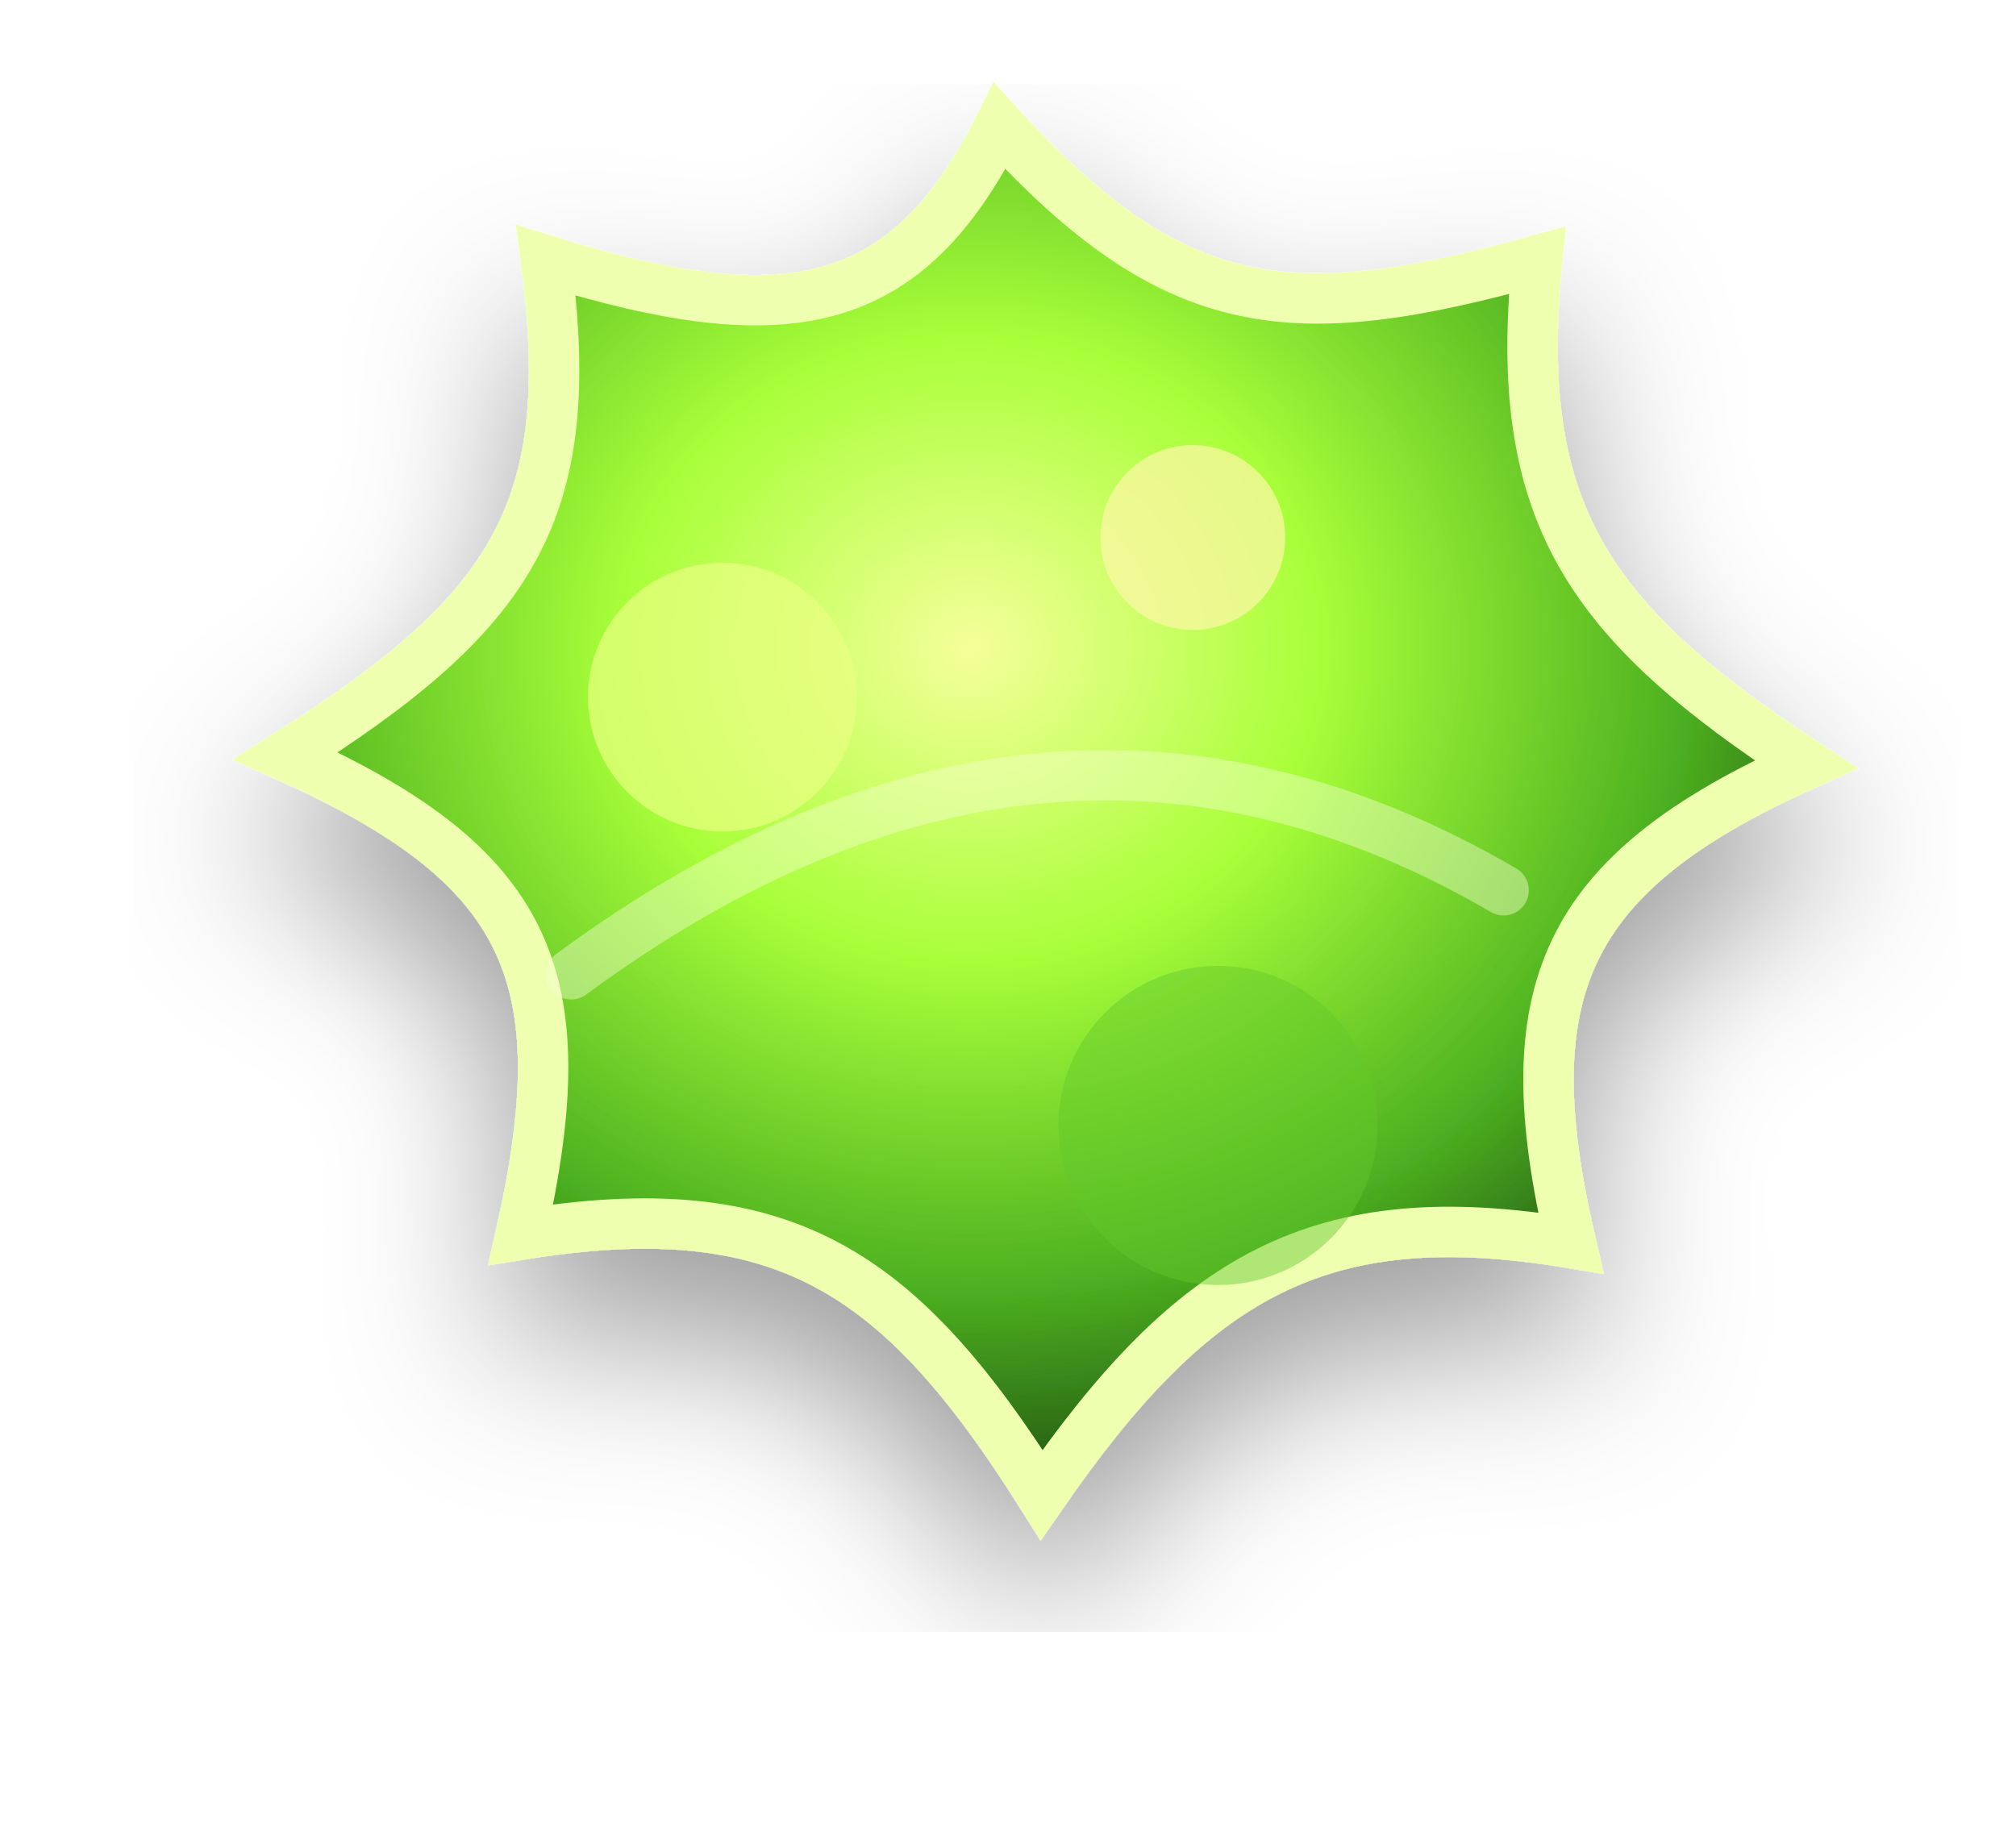
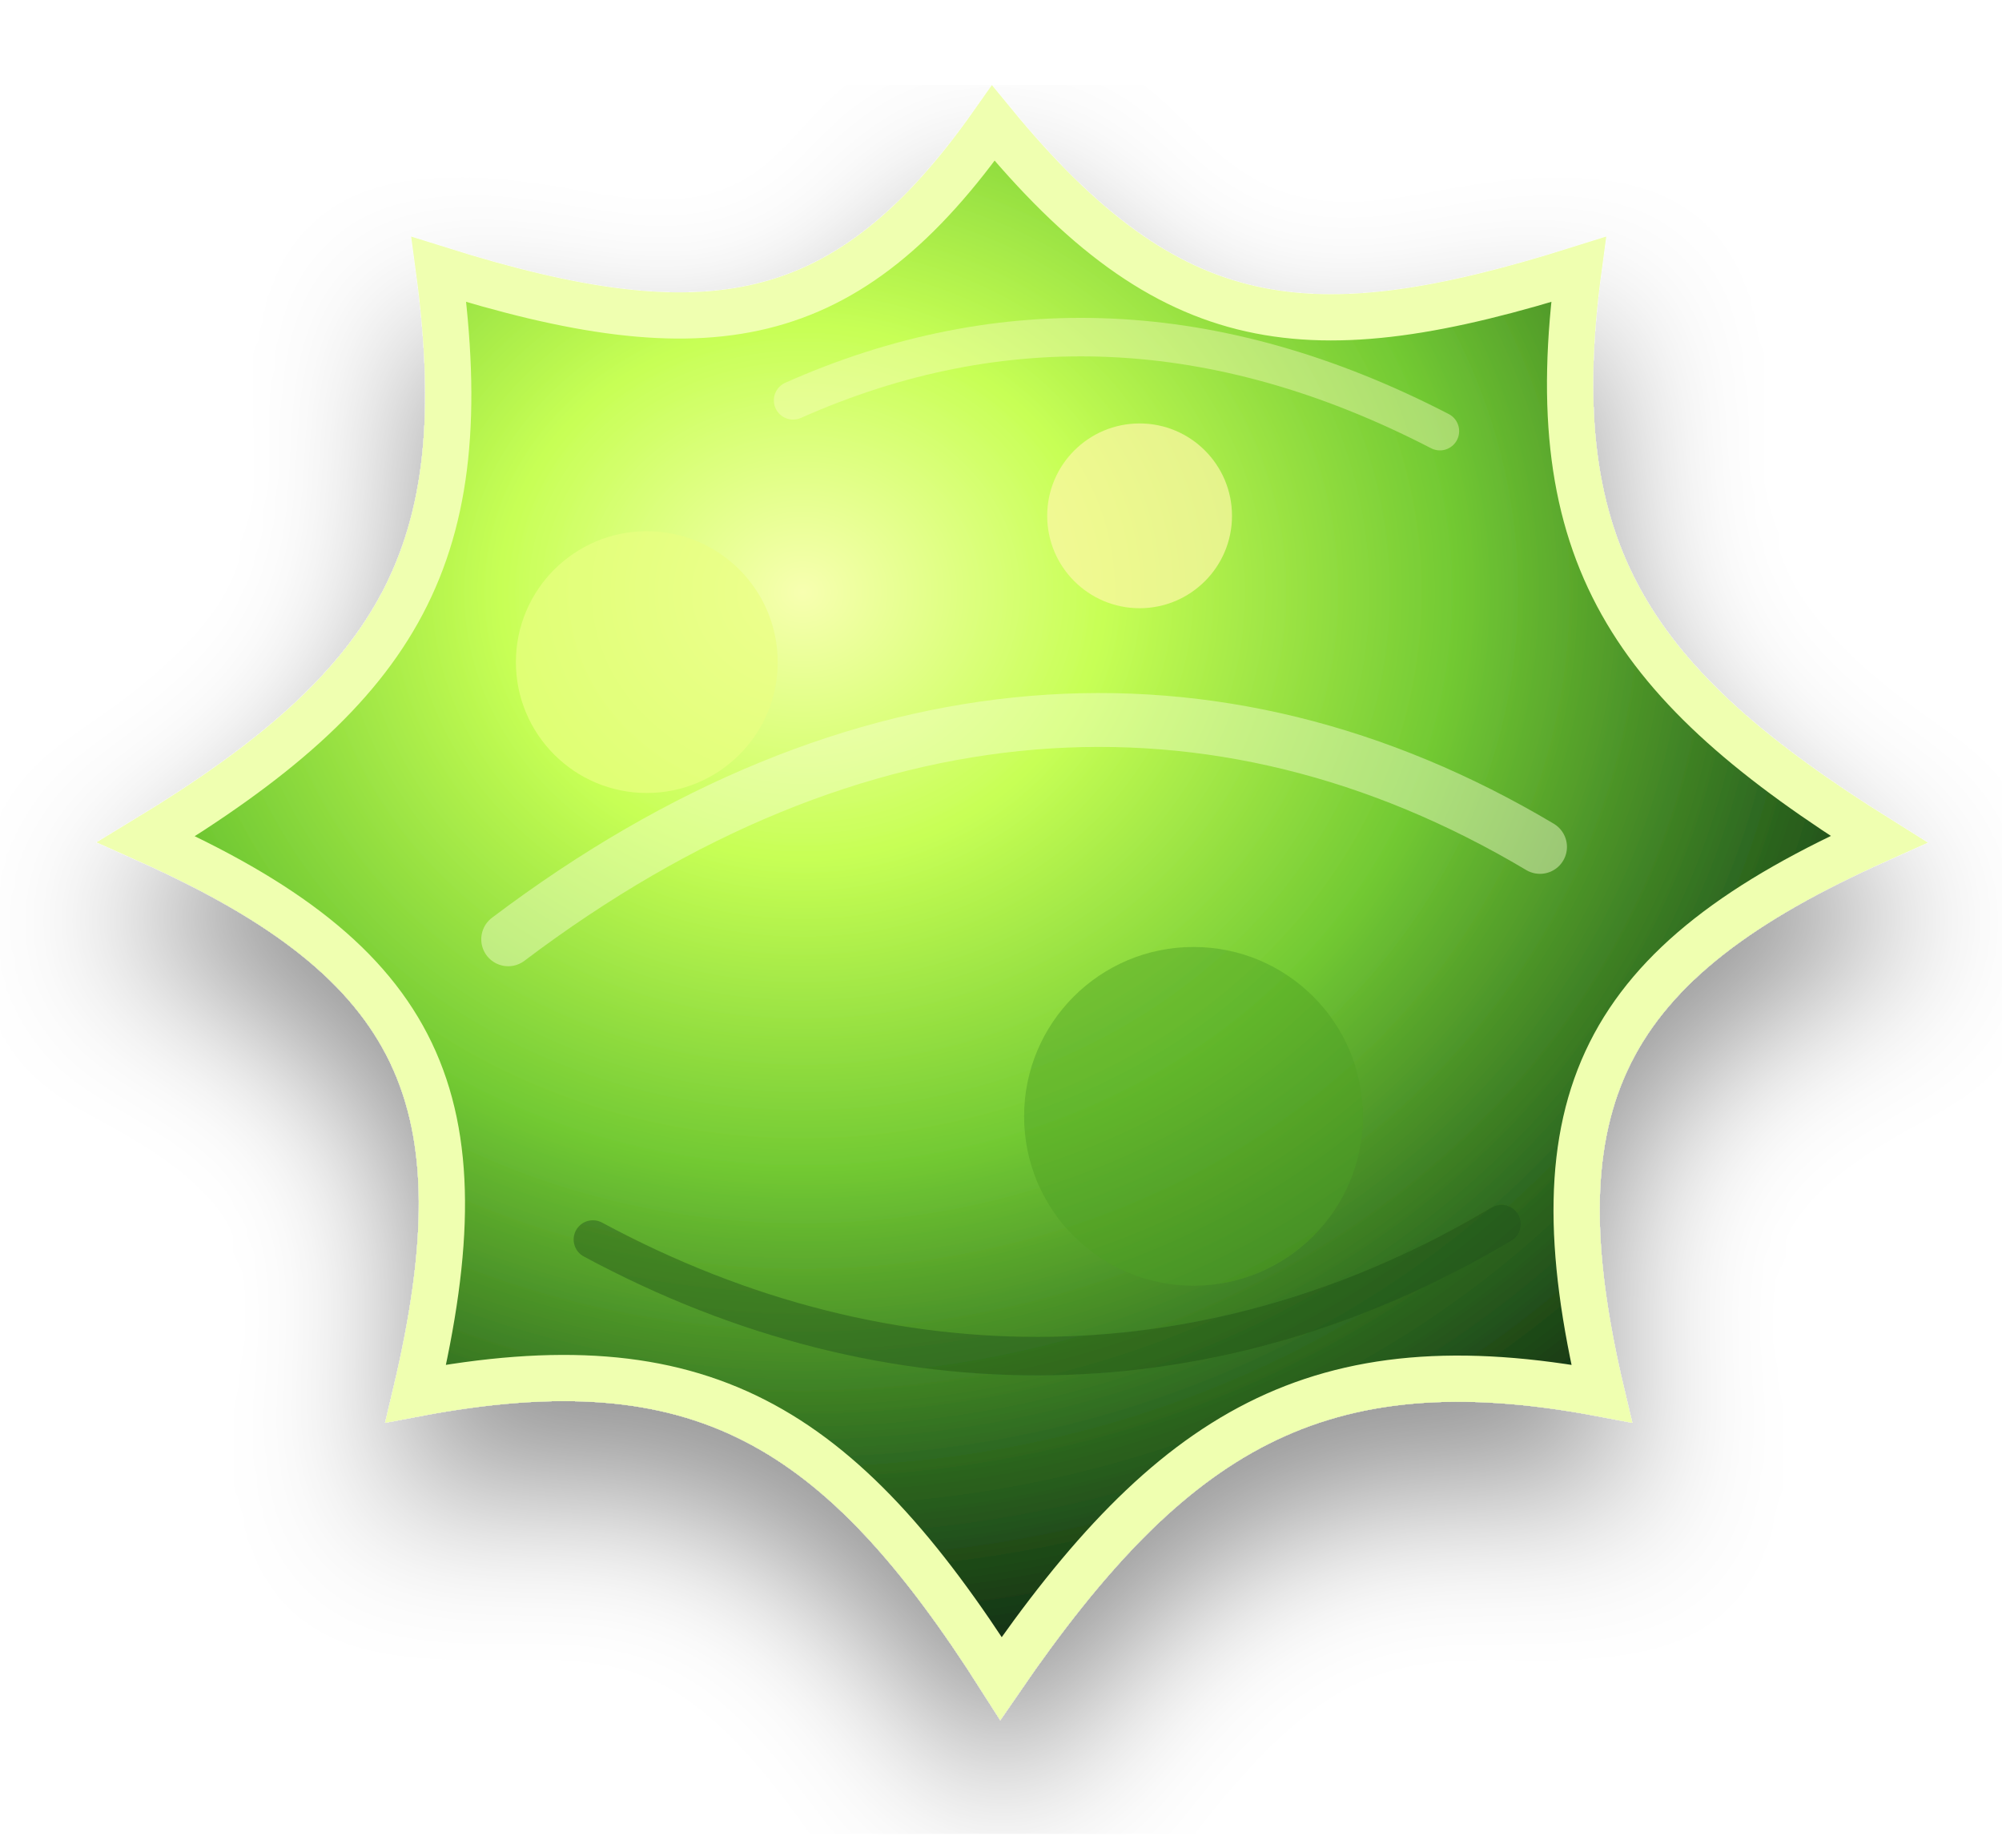
- <svg xmlns="http://www.w3.org/2000/svg" viewBox="0 0 240 220">
+ <svg xmlns="http://www.w3.org/2000/svg" viewBox="0 0 260 240">
  <defs>
-     <radialGradient id="organ" cx="45%" cy="38%" r="68%">
-       <stop offset="0" stop-color="#f5ff9a" />
-       <stop offset=".34" stop-color="#a8ff39" />
-       <stop offset=".7" stop-color="#4caf20" />
-       <stop offset="1" stop-color="#12330e" />
+     <radialGradient id="organ" cx="38%" cy="30%" r="72%">
+       <stop offset="0" stop-color="#f7ffb0" />
+       <stop offset=".24" stop-color="#c7ff55" />
+       <stop offset=".52" stop-color="#72c933" />
+       <stop offset=".78" stop-color="#2f6b20" />
+       <stop offset="1" stop-color="#0d2410" />
    </radialGradient>
    <filter id="soft">
-       <feDropShadow dx="0" dy="0" stdDeviation="11" flood-color="#9cff33" flood-opacity=".65" />
-       <feDropShadow dx="0" dy="10" stdDeviation="10" flood-color="#000" flood-opacity=".38" />
+       <feDropShadow dx="0" dy="0" stdDeviation="10" flood-color="#9cff33" flood-opacity=".68" />
+       <feDropShadow dx="0" dy="11" stdDeviation="10" flood-color="#000" flood-opacity=".42" />
    </filter>
  </defs>
  <g filter="url(#soft)">
-     <path d="M119 15c21 23 35 24 64 16-3 30 6 43 32 60-29 13-35 27-28 57-30-5-45 4-63 30-17-27-31-36-62-31 7-31 1-44-28-57 27-17 35-29 31-59 29 9 43 6 54-16Z" fill="url(#organ)" stroke="#efffb0" stroke-width="6" />
-     <circle cx="86" cy="83" r="16" fill="#eaff81" opacity=".7" />
-     <circle cx="142" cy="64" r="11" fill="#fff6a8" opacity=".7" />
-     <circle cx="145" cy="134" r="19" fill="#62c82b" opacity=".45" />
-     <path d="M68 116c38-28 75-31 111-10" fill="none" stroke="#f7ffd0" stroke-width="6" stroke-linecap="round" opacity=".44" />
+     <path d="M129 16c23 28 41 30 76 19-5 37 7 54 39 74-36 16-45 34-36 72-37-7-56 5-78 37-21-33-39-44-76-37 9-38 1-56-35-72 33-20 43-37 38-74 35 11 53 8 72-19Z" fill="url(#organ)" stroke="#efffb0" stroke-width="6" />
+     <circle cx="84" cy="86" r="17" fill="#eaff81" opacity=".7" />
+     <circle cx="148" cy="67" r="12" fill="#fff6a8" opacity=".7" />
+     <circle cx="155" cy="145" r="22" fill="#4e9f24" opacity=".45" />
+     <path d="M66 122c45-34 92-37 134-12" fill="none" stroke="#f7ffd0" stroke-width="7" stroke-linecap="round" opacity=".45" />
+     <path d="M77 161c39 21 81 20 118-2" fill="none" stroke="#1f4f17" stroke-width="5" stroke-linecap="round" opacity=".42" />
+     <path d="M103 52c27-12 55-11 84 4" fill="none" stroke="#fffcc7" stroke-width="5" stroke-linecap="round" opacity=".4" />
  </g>
</svg>
